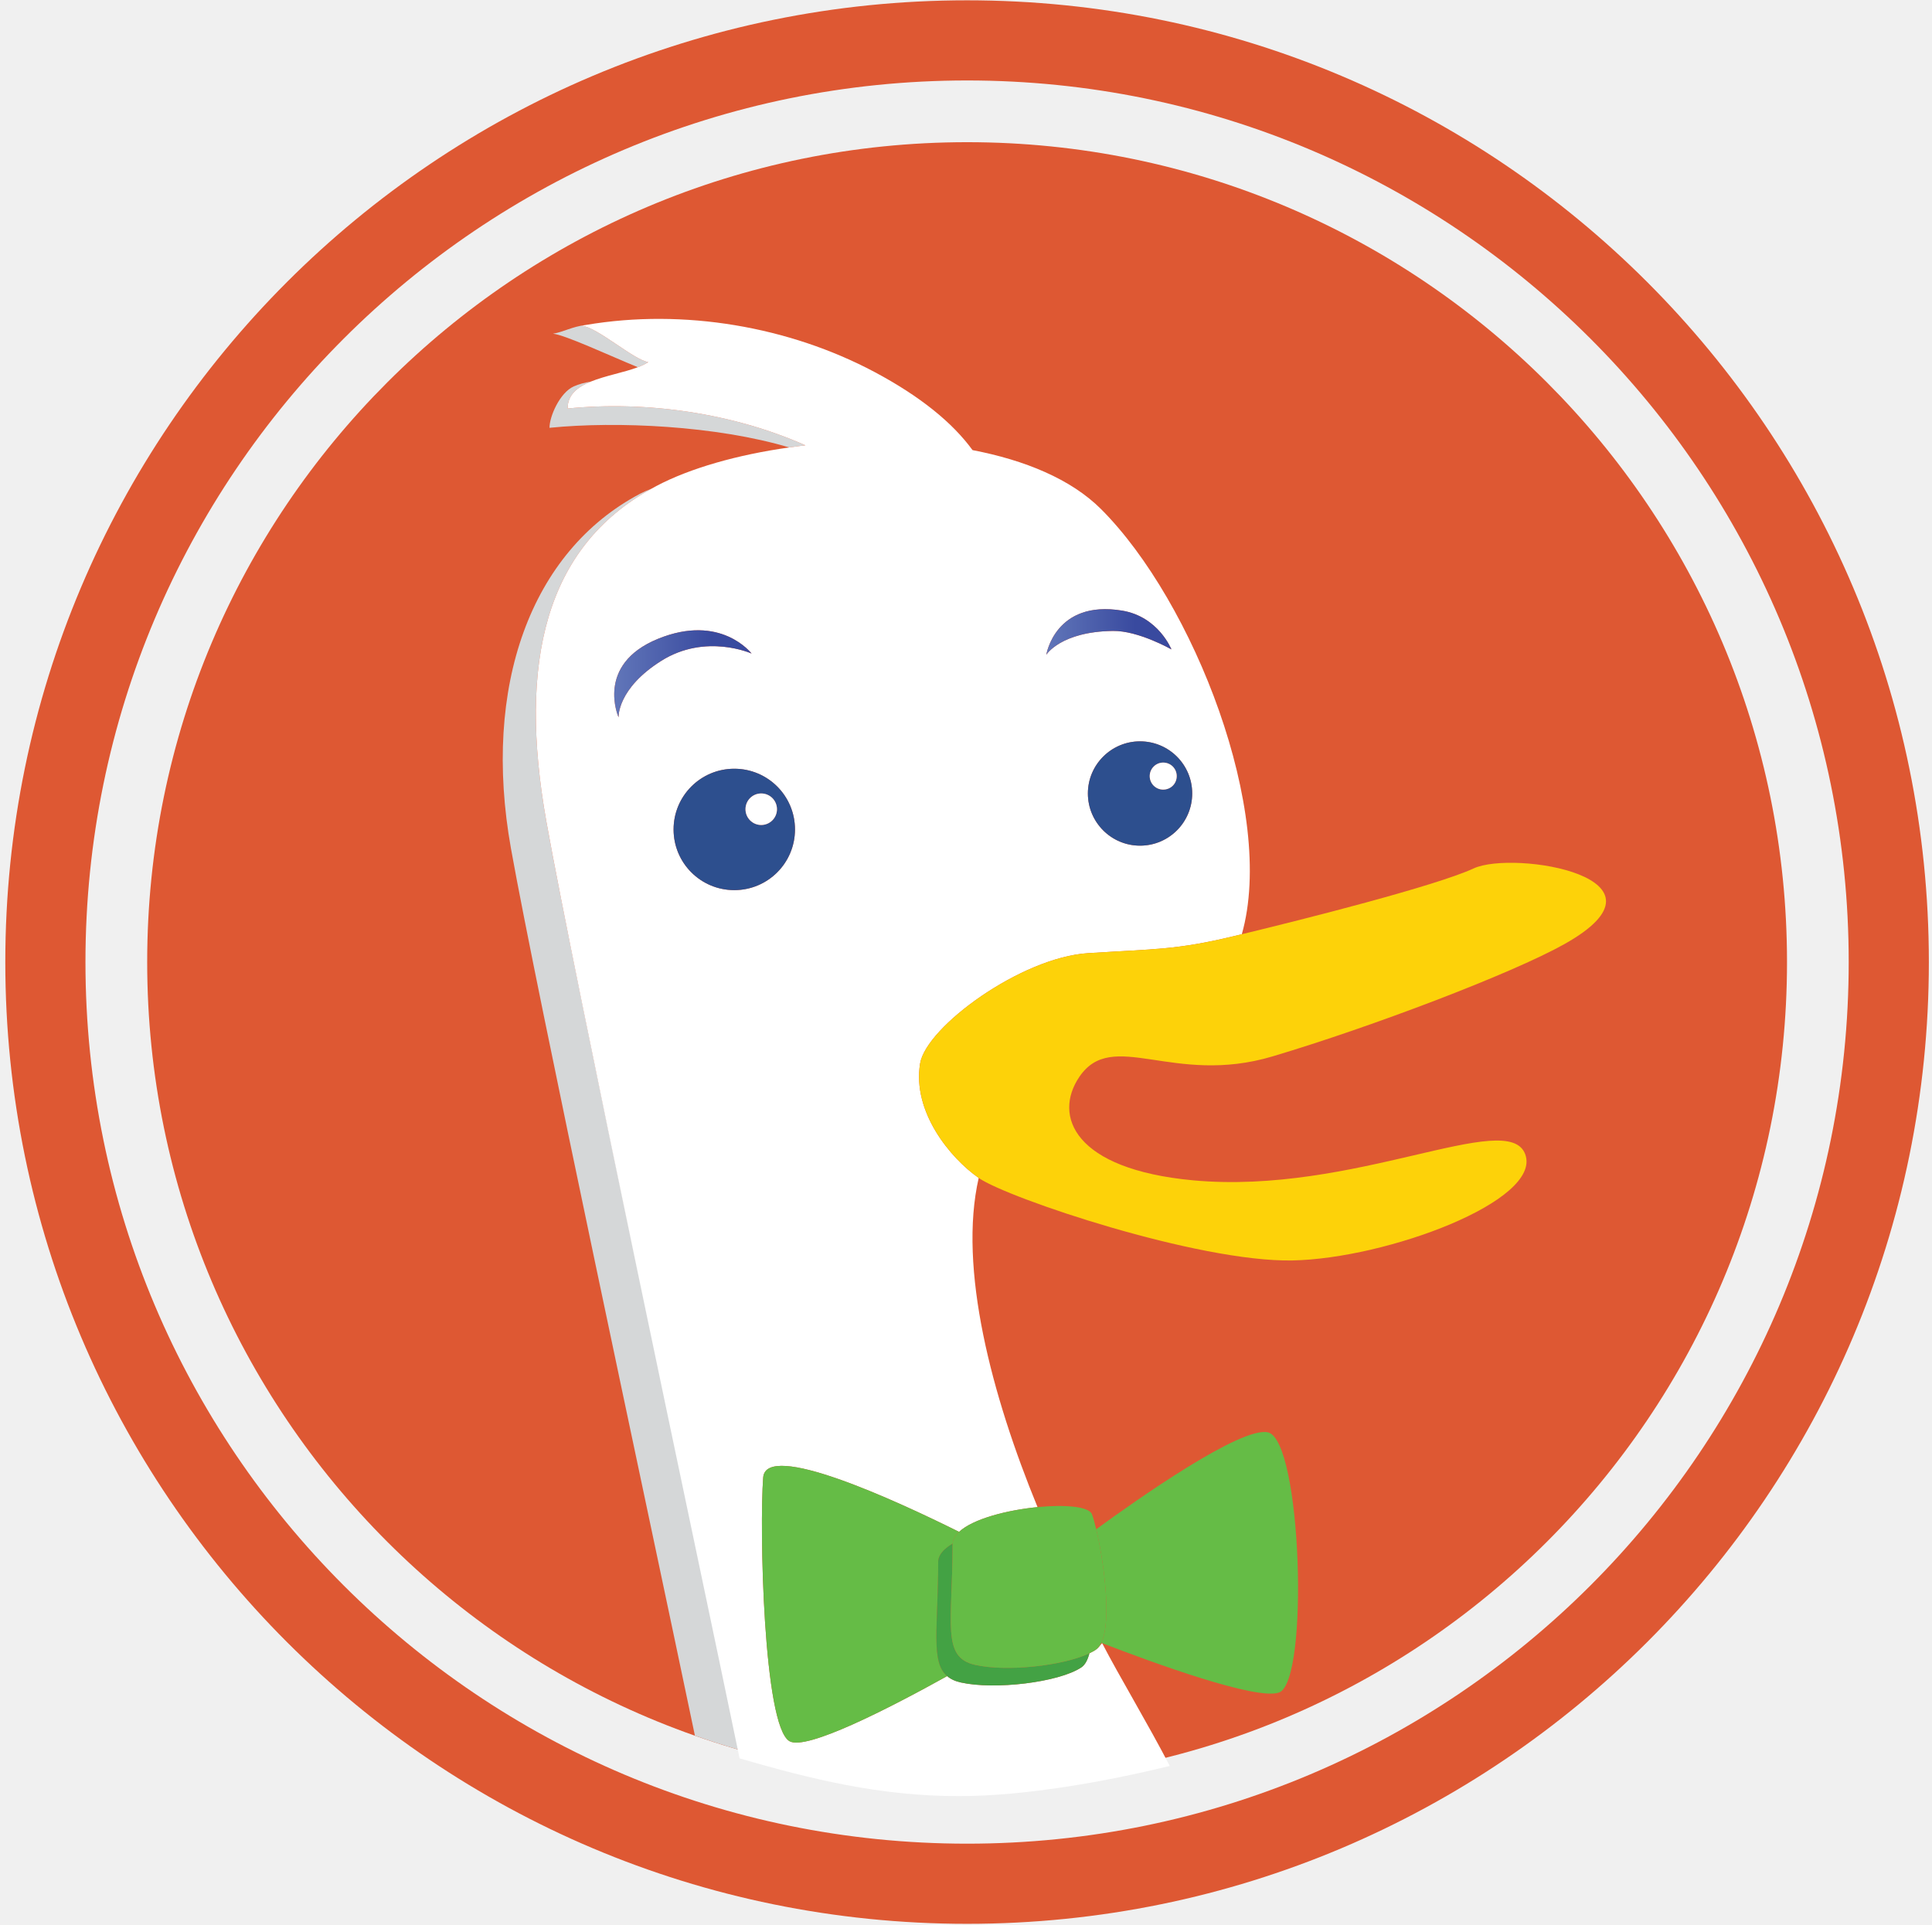
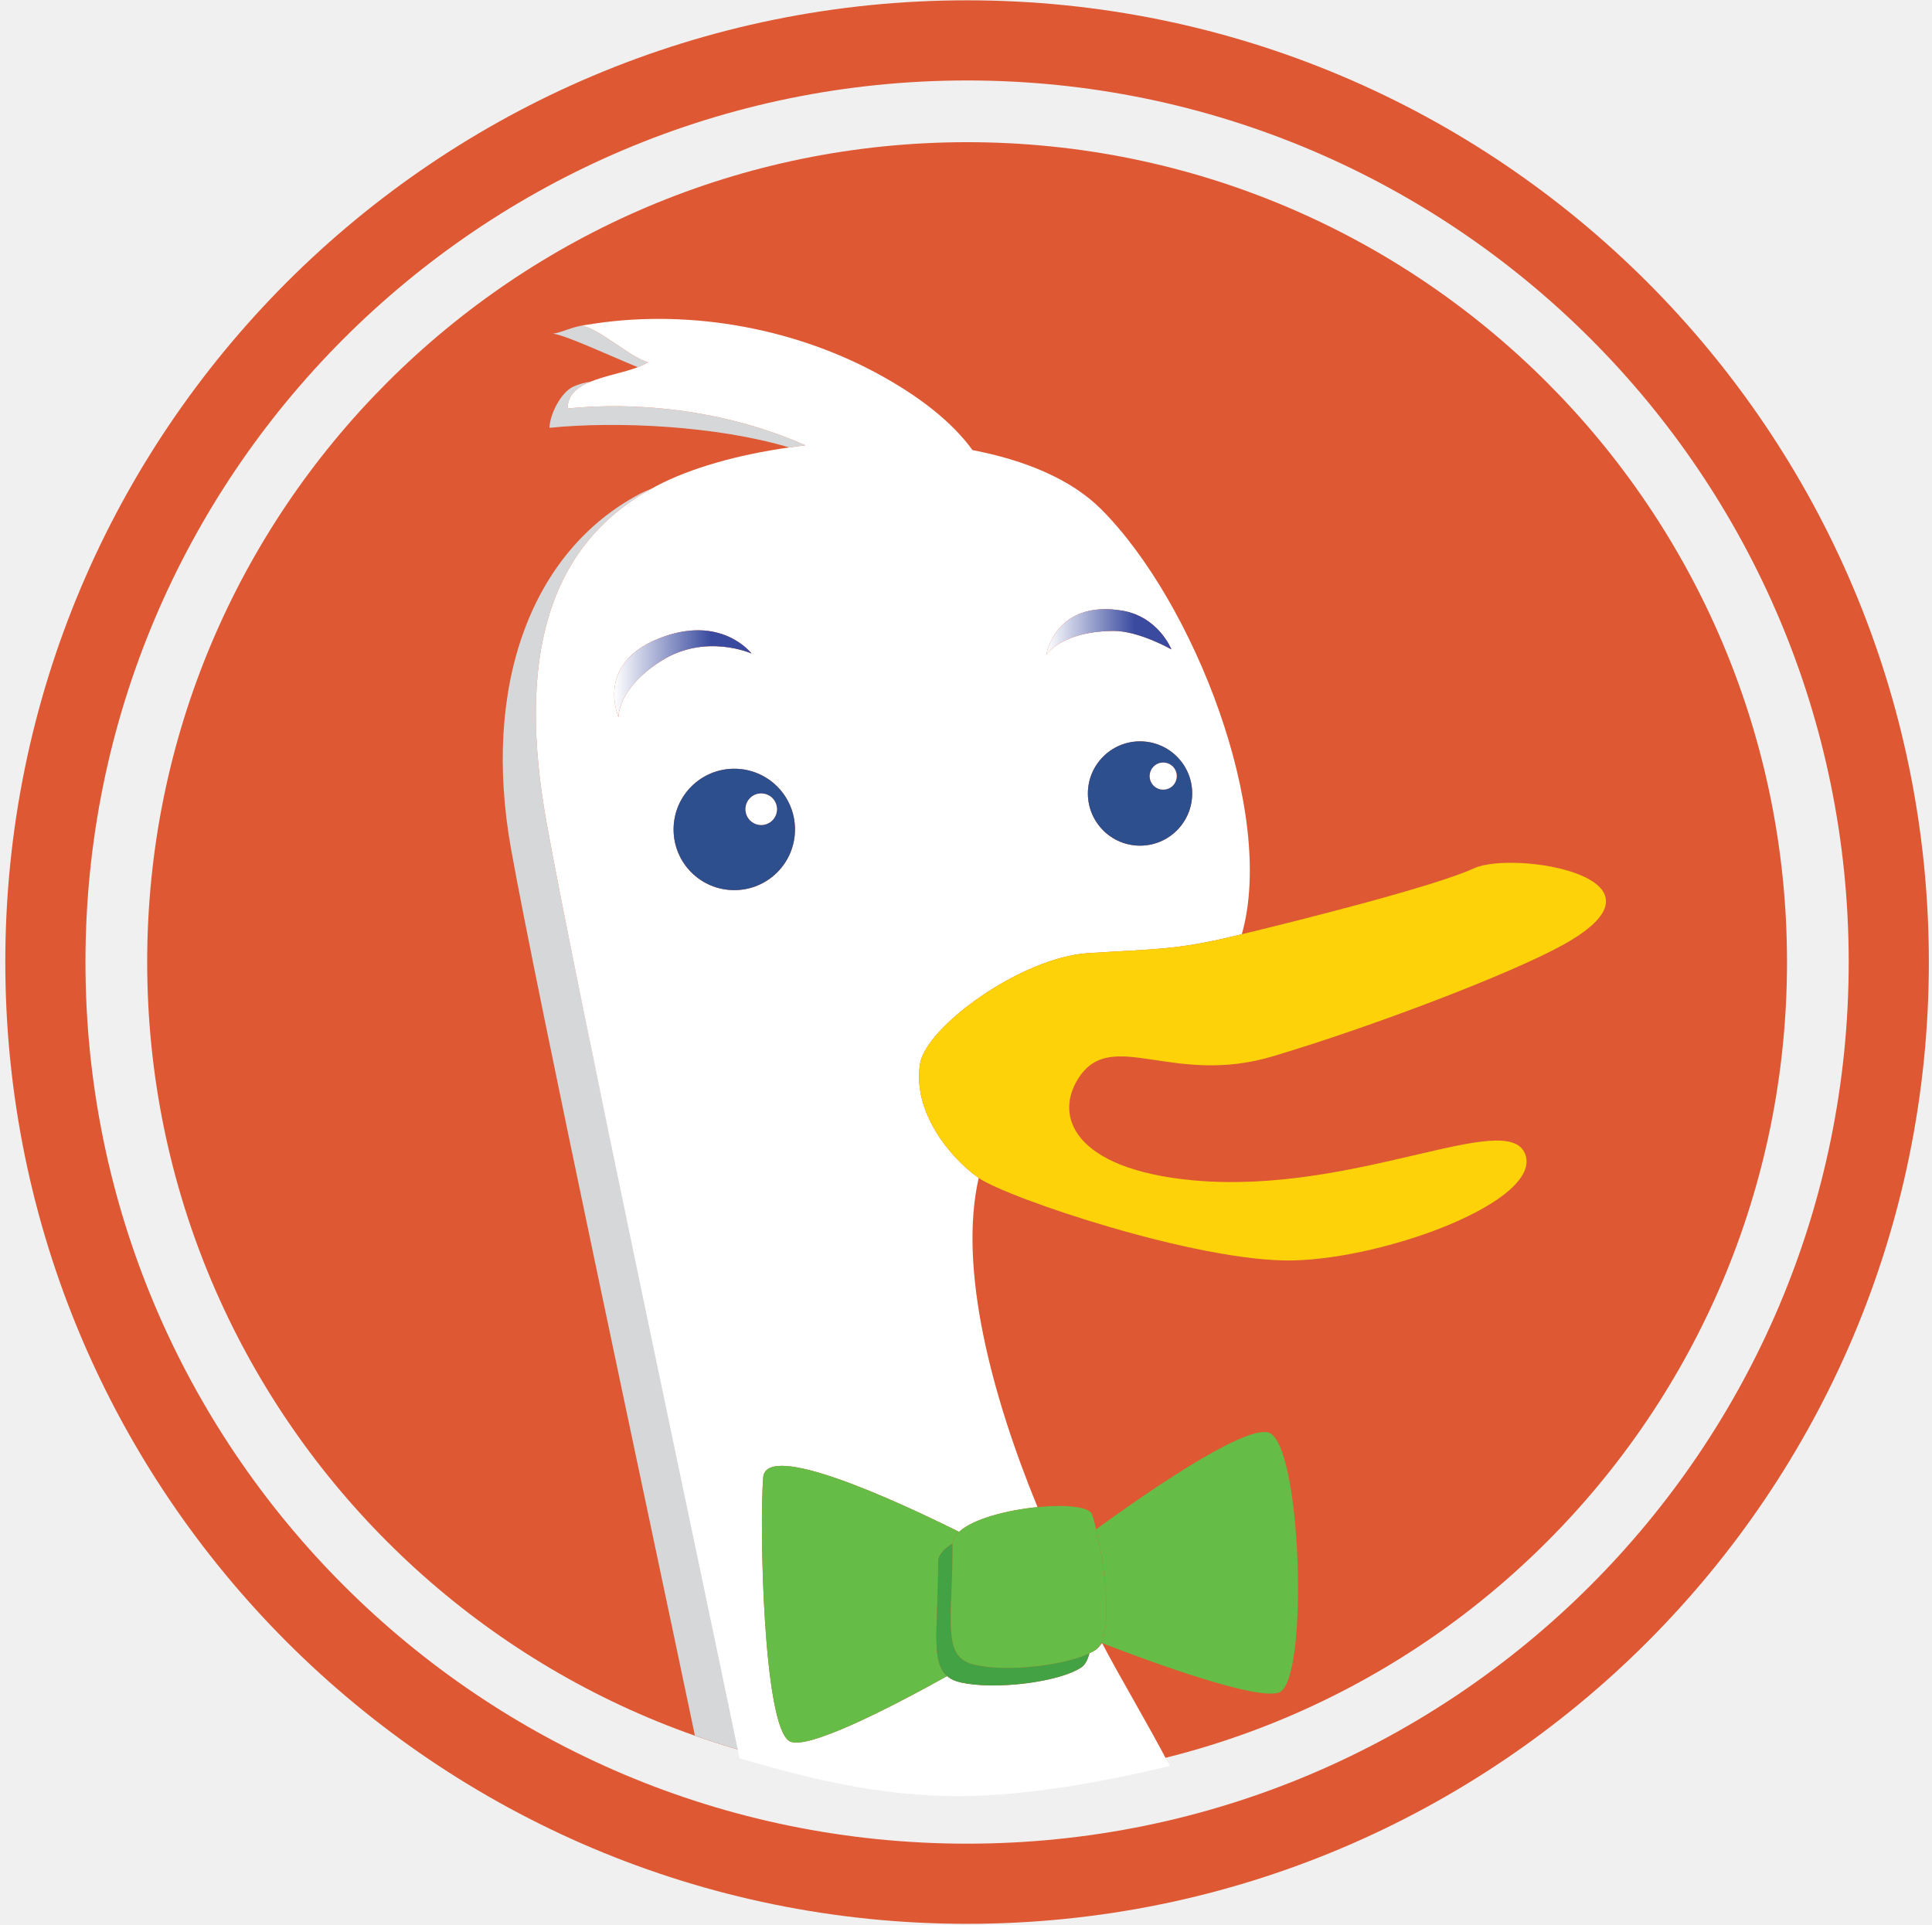
<svg xmlns="http://www.w3.org/2000/svg" width="256px" height="255px" viewBox="0 0 256 255" version="1.1" preserveAspectRatio="xMidYMid">
  <defs>
    <linearGradient x1="71.005%" y1="100%" x2="0%" y2="100%" id="linearGradient-1">
      <stop stop-color="#394A9F" offset="0%" />
-       <stop stop-color="#6176B9" offset="100%" />
+       <stop stop-color="#FFFFFF" offset="100%" />
    </linearGradient>
  </defs>
  <g>
    <path d="M128.145,18.841 C188.147,18.841 236.788,67.482 236.788,127.484 C236.788,187.485 188.147,236.126 128.145,236.126 C68.144,236.126 19.503,187.485 19.503,127.484 C19.503,67.482 68.144,18.841 128.145,18.841" fill="#DE5833" />
    <path d="M128.143,254.922 C198.526,254.922 255.583,197.865 255.583,127.482 C255.583,57.099 198.526,0.042 128.143,0.042 C57.76,0.042 0.703,57.099 0.703,127.482 C0.703,197.865 57.76,254.922 128.143,254.922 L128.143,254.922 Z M128.143,244.302 C63.625,244.302 11.323,192 11.323,127.482 C11.323,62.964 63.625,10.662 128.143,10.662 C192.661,10.662 244.963,62.964 244.963,127.482 C244.963,192 192.661,244.302 128.143,244.302 L128.143,244.302 Z" fill="#DE5833" />
    <g transform="translate(66, 42)">
      <path d="M9.219,12.13 C9.198,10.303 10.525,9.28 12.288,8.563 C11.481,8.695 10.708,8.897 10.012,9.209 C8.174,10.042 6.8,13.196 6.813,14.689 C15.736,13.787 28.931,14.411 38.58,17.291 C39.292,17.191 40.004,17.091 40.727,17.008 C31.103,12.735 19.661,11.085 9.219,12.13" fill="#D5D7D8" />
      <path d="M11.048,1.15 C11.249,1.114 11.453,1.089 11.655,1.055 C9.73,1.294 8.715,1.982 7.27,2.219 C8.839,2.358 14.784,5.133 18.52,6.659 C19.044,6.46 19.516,6.239 19.901,5.978 C17.964,5.692 13.151,1.342 11.048,1.15" fill="#D5D7D8" />
      <path d="M20.326,22.756 C19.791,22.962 19.283,23.177 18.843,23.408 C4.298,31.071 -2.127,48.97 1.702,70.418 C5.197,89.936 19.522,156.623 26.081,187.989 C27.996,188.662 29.934,189.287 31.896,189.854 C26.055,161.614 10.112,87.614 6.392,66.831 C2.621,45.688 6.29,30.517 20.326,22.756" fill="#D5D7D8" />
      <path d="M79.184,176.618 C78.944,176.778 78.658,176.928 78.353,177.074 C78.127,177.95 77.782,178.614 77.279,178.948 C74.275,180.941 65.79,181.945 61.31,180.941 C60.539,180.77 59.955,180.487 59.499,180.098 C51.85,184.345 40.85,189.999 38.616,188.725 C35.126,186.724 34.62,160.274 35.126,153.783 C35.495,148.883 52.707,156.82 61.08,160.983 C62.931,159.254 67.466,158.097 71.48,157.704 C65.415,142.943 60.942,126.059 63.684,114.086 C59.894,111.445 54.871,105.32 55.917,98.927 C56.723,94.061 69.297,84.855 78.2,84.299 C87.123,83.736 89.904,83.863 97.338,82.083 C97.71,81.994 98.119,81.896 98.547,81.793 C103.123,65.706 92.148,37.719 79.906,25.472 C75.915,21.481 69.779,18.969 62.865,17.643 C60.206,13.994 55.917,10.505 49.845,7.274 C38.57,1.288 24.636,-1.149 11.655,1.055 C11.453,1.089 11.249,1.114 11.048,1.15 C13.151,1.342 17.964,5.692 19.901,5.978 C19.516,6.239 19.044,6.46 18.52,6.659 C16.702,7.351 14.231,7.771 12.288,8.563 C10.525,9.28 9.198,10.303 9.219,12.13 C19.661,11.085 31.103,12.735 40.727,17.008 C40.004,17.091 39.292,17.191 38.58,17.291 C31.755,18.251 25.482,20.019 20.95,22.41 C20.737,22.521 20.535,22.641 20.326,22.756 C6.29,30.517 2.621,45.688 6.392,66.831 C10.112,87.614 26.159,162.76 32,191 C41.603,193.779 50.582,196 61.08,196 C69.992,196 80.711,194.025 89,192 C86.089,186.387 82.344,180.18 80.036,175.729 C79.728,176.096 79.485,176.417 79.184,176.618 Z M85.057,70.057 C81.253,70.057 78.15,66.963 78.15,63.137 C78.15,59.329 81.253,56.234 85.057,56.234 C88.882,56.234 91.973,59.329 91.973,63.137 C91.973,66.963 88.882,70.057 85.057,70.057 L85.057,70.057 Z M89.218,44.049 C89.218,44.049 84.861,41.56 81.48,41.602 C74.532,41.693 72.64,44.763 72.64,44.763 C72.64,44.763 73.806,37.445 82.691,38.913 C87.508,39.714 89.218,44.049 89.218,44.049 L89.218,44.049 Z M15.963,53.046 C15.963,53.046 12.834,46.073 21.173,42.656 C29.521,39.238 33.586,44.601 33.586,44.601 C33.586,44.601 27.524,41.859 21.63,45.563 C15.746,49.263 15.963,53.046 15.963,53.046 L15.963,53.046 Z M23.253,67.908 C23.253,63.462 26.848,59.864 31.3,59.864 C35.74,59.864 39.34,63.462 39.34,67.908 C39.34,72.355 35.74,75.949 31.3,75.949 C26.848,75.951 23.253,72.355 23.253,67.908 L23.253,67.908 Z" fill="#FFFFFF" />
      <path d="M39.34,67.908 C39.34,63.462 35.74,59.864 31.3,59.864 C26.848,59.864 23.253,63.462 23.253,67.908 C23.253,72.355 26.848,75.951 31.3,75.949 C35.74,75.949 39.34,72.355 39.34,67.908 L39.34,67.908 Z M34.862,67.317 C33.72,67.32 32.781,66.381 32.781,65.227 C32.781,64.07 33.717,63.139 34.862,63.139 C36.016,63.139 36.952,64.07 36.952,65.227 C36.952,66.381 36.016,67.317 34.862,67.317 L34.862,67.317 Z" fill="#2D4F8E" />
      <path d="M34.862,63.139 C33.717,63.139 32.781,64.07 32.781,65.227 C32.781,66.381 33.72,67.32 34.862,67.317 C36.016,67.317 36.952,66.381 36.952,65.227 C36.952,64.07 36.016,63.139 34.862,63.139" fill="#FFFFFF" />
      <path d="M85.057,56.234 C81.253,56.234 78.15,59.329 78.15,63.137 C78.15,66.963 81.253,70.057 85.057,70.057 C88.882,70.057 91.973,66.963 91.973,63.137 C91.973,59.329 88.882,56.234 85.057,56.234 L85.057,56.234 Z M88.124,62.628 C87.149,62.628 86.344,61.835 86.344,60.839 C86.344,59.856 87.149,59.049 88.124,59.049 C89.141,59.049 89.921,59.856 89.921,60.839 C89.921,61.835 89.141,62.628 88.124,62.628 L88.124,62.628 Z" fill="#2D4F8E" />
      <path d="M88.124,59.049 C87.149,59.049 86.344,59.856 86.344,60.839 C86.344,61.835 87.149,62.628 88.124,62.628 C89.141,62.628 89.921,61.835 89.921,60.839 C89.921,59.856 89.141,59.049 88.124,59.049" fill="#FFFFFF" />
      <path d="M33.586,44.601 C33.586,44.601 29.521,39.238 21.173,42.656 C12.834,46.073 15.963,53.046 15.963,53.046 C15.963,53.046 15.746,49.263 21.63,45.563 C27.524,41.859 33.586,44.601 33.586,44.601" fill="url(#linearGradient-1)" />
      <path d="M82.691,38.913 C73.806,37.445 72.64,44.763 72.64,44.763 C72.64,44.763 74.532,41.693 81.48,41.602 C84.861,41.56 89.218,44.049 89.218,44.049 C89.218,44.049 87.508,39.714 82.691,38.913" fill="url(#linearGradient-1)" />
      <path d="M78.2,84.299 C69.297,84.855 56.723,94.061 55.917,98.927 C54.871,105.32 59.894,111.445 63.684,114.086 C63.694,114.093 63.705,114.102 63.715,114.109 C67.504,116.745 92.733,125.256 105.25,125.02 C117.781,124.776 138.361,117.102 136.101,110.953 C133.851,104.802 113.412,116.38 92.094,114.404 C76.306,112.937 73.519,105.864 77.015,100.698 C81.412,94.205 89.421,101.93 102.631,97.977 C115.861,94.035 134.363,86.979 141.228,83.137 C157.101,74.288 134.586,70.618 129.268,73.073 C124.227,75.402 106.681,79.83 98.547,81.793 C98.119,81.896 97.71,81.994 97.338,82.083 C89.904,83.863 87.123,83.736 78.2,84.299" fill="#FDD209" />
    </g>
    <g transform="translate(100, 189)">
      <path d="M24.316,17.97 C24.316,17.049 25.057,16.234 26.233,15.539 C26.266,14.98 26.57,14.46 27.08,13.983 C18.707,9.82 1.495,1.883 1.126,6.783 C0.62,13.274 1.126,39.724 4.616,41.725 C6.85,42.999 17.85,37.345 25.499,33.098 C23.292,31.217 24.316,26.651 24.316,17.97" fill="#65BC46" />
      <path d="M45.925,28.686 C45.961,28.7 46,28.715 46.036,28.729 C52.89,31.374 66.534,36.353 69.497,35.266 C73.492,33.739 72.492,1.813 68.008,0.796 C64.416,-0.001 50.665,9.688 45.255,13.635 C46.212,17.676 47.37,25.68 45.925,28.686" fill="#65BC46" />
      <path d="M29.214,31.611 C24.719,30.615 26.221,26.118 26.221,15.64 C26.221,15.606 26.231,15.573 26.233,15.539 C25.057,16.234 24.316,17.049 24.316,17.97 C24.316,26.651 23.292,31.217 25.499,33.098 C25.955,33.487 26.539,33.77 27.31,33.941 C31.79,34.945 40.275,33.941 43.279,31.948 C43.782,31.614 44.127,30.95 44.353,30.074 C40.837,31.758 33.329,32.547 29.214,31.611" fill="#43A244" />
      <path d="M27.08,13.983 C26.57,14.46 26.266,14.98 26.233,15.539 C26.231,15.573 26.221,15.606 26.221,15.64 C26.221,26.118 24.719,30.615 29.214,31.611 C33.329,32.547 40.837,31.758 44.353,30.074 C44.658,29.928 44.944,29.778 45.184,29.618 C45.485,29.417 45.728,29.096 45.925,28.686 C47.37,25.68 46.212,17.676 45.255,13.635 C45.044,12.746 44.844,12.046 44.683,11.636 C44.27,10.614 41.089,10.351 37.48,10.704 C33.466,11.097 28.931,12.254 27.08,13.983" fill="#65BC46" />
    </g>
  </g>
</svg>
